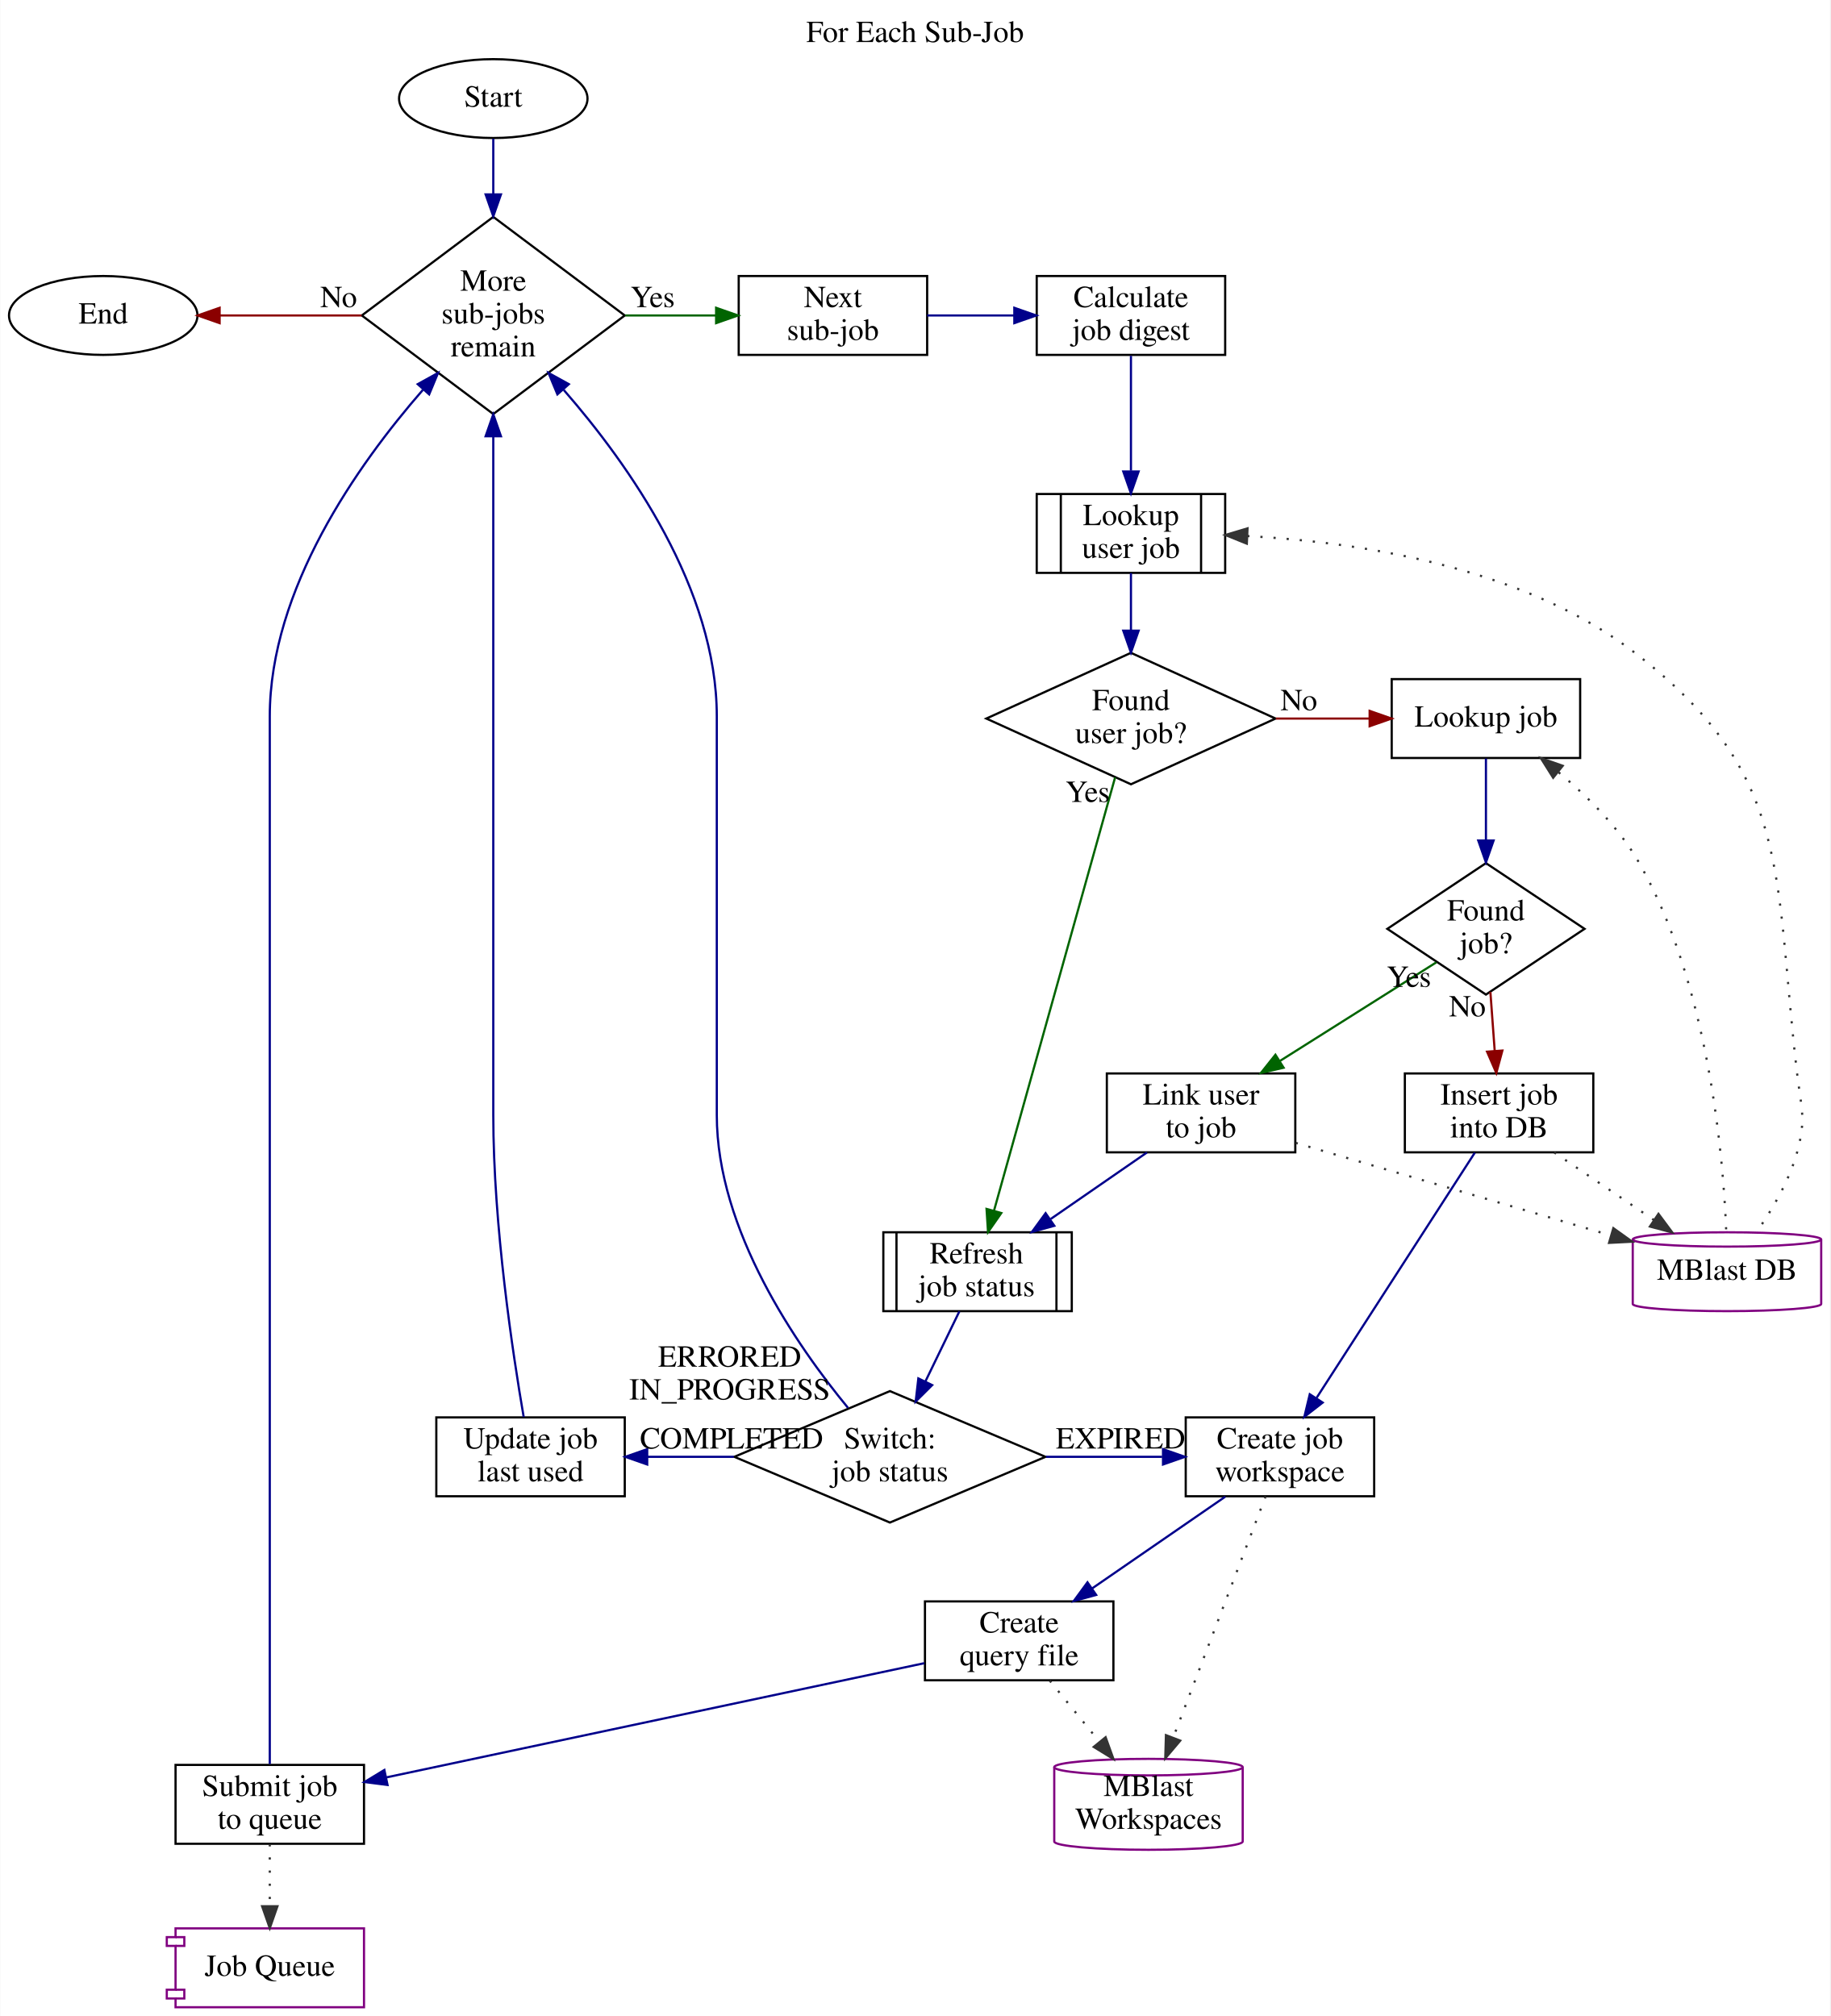
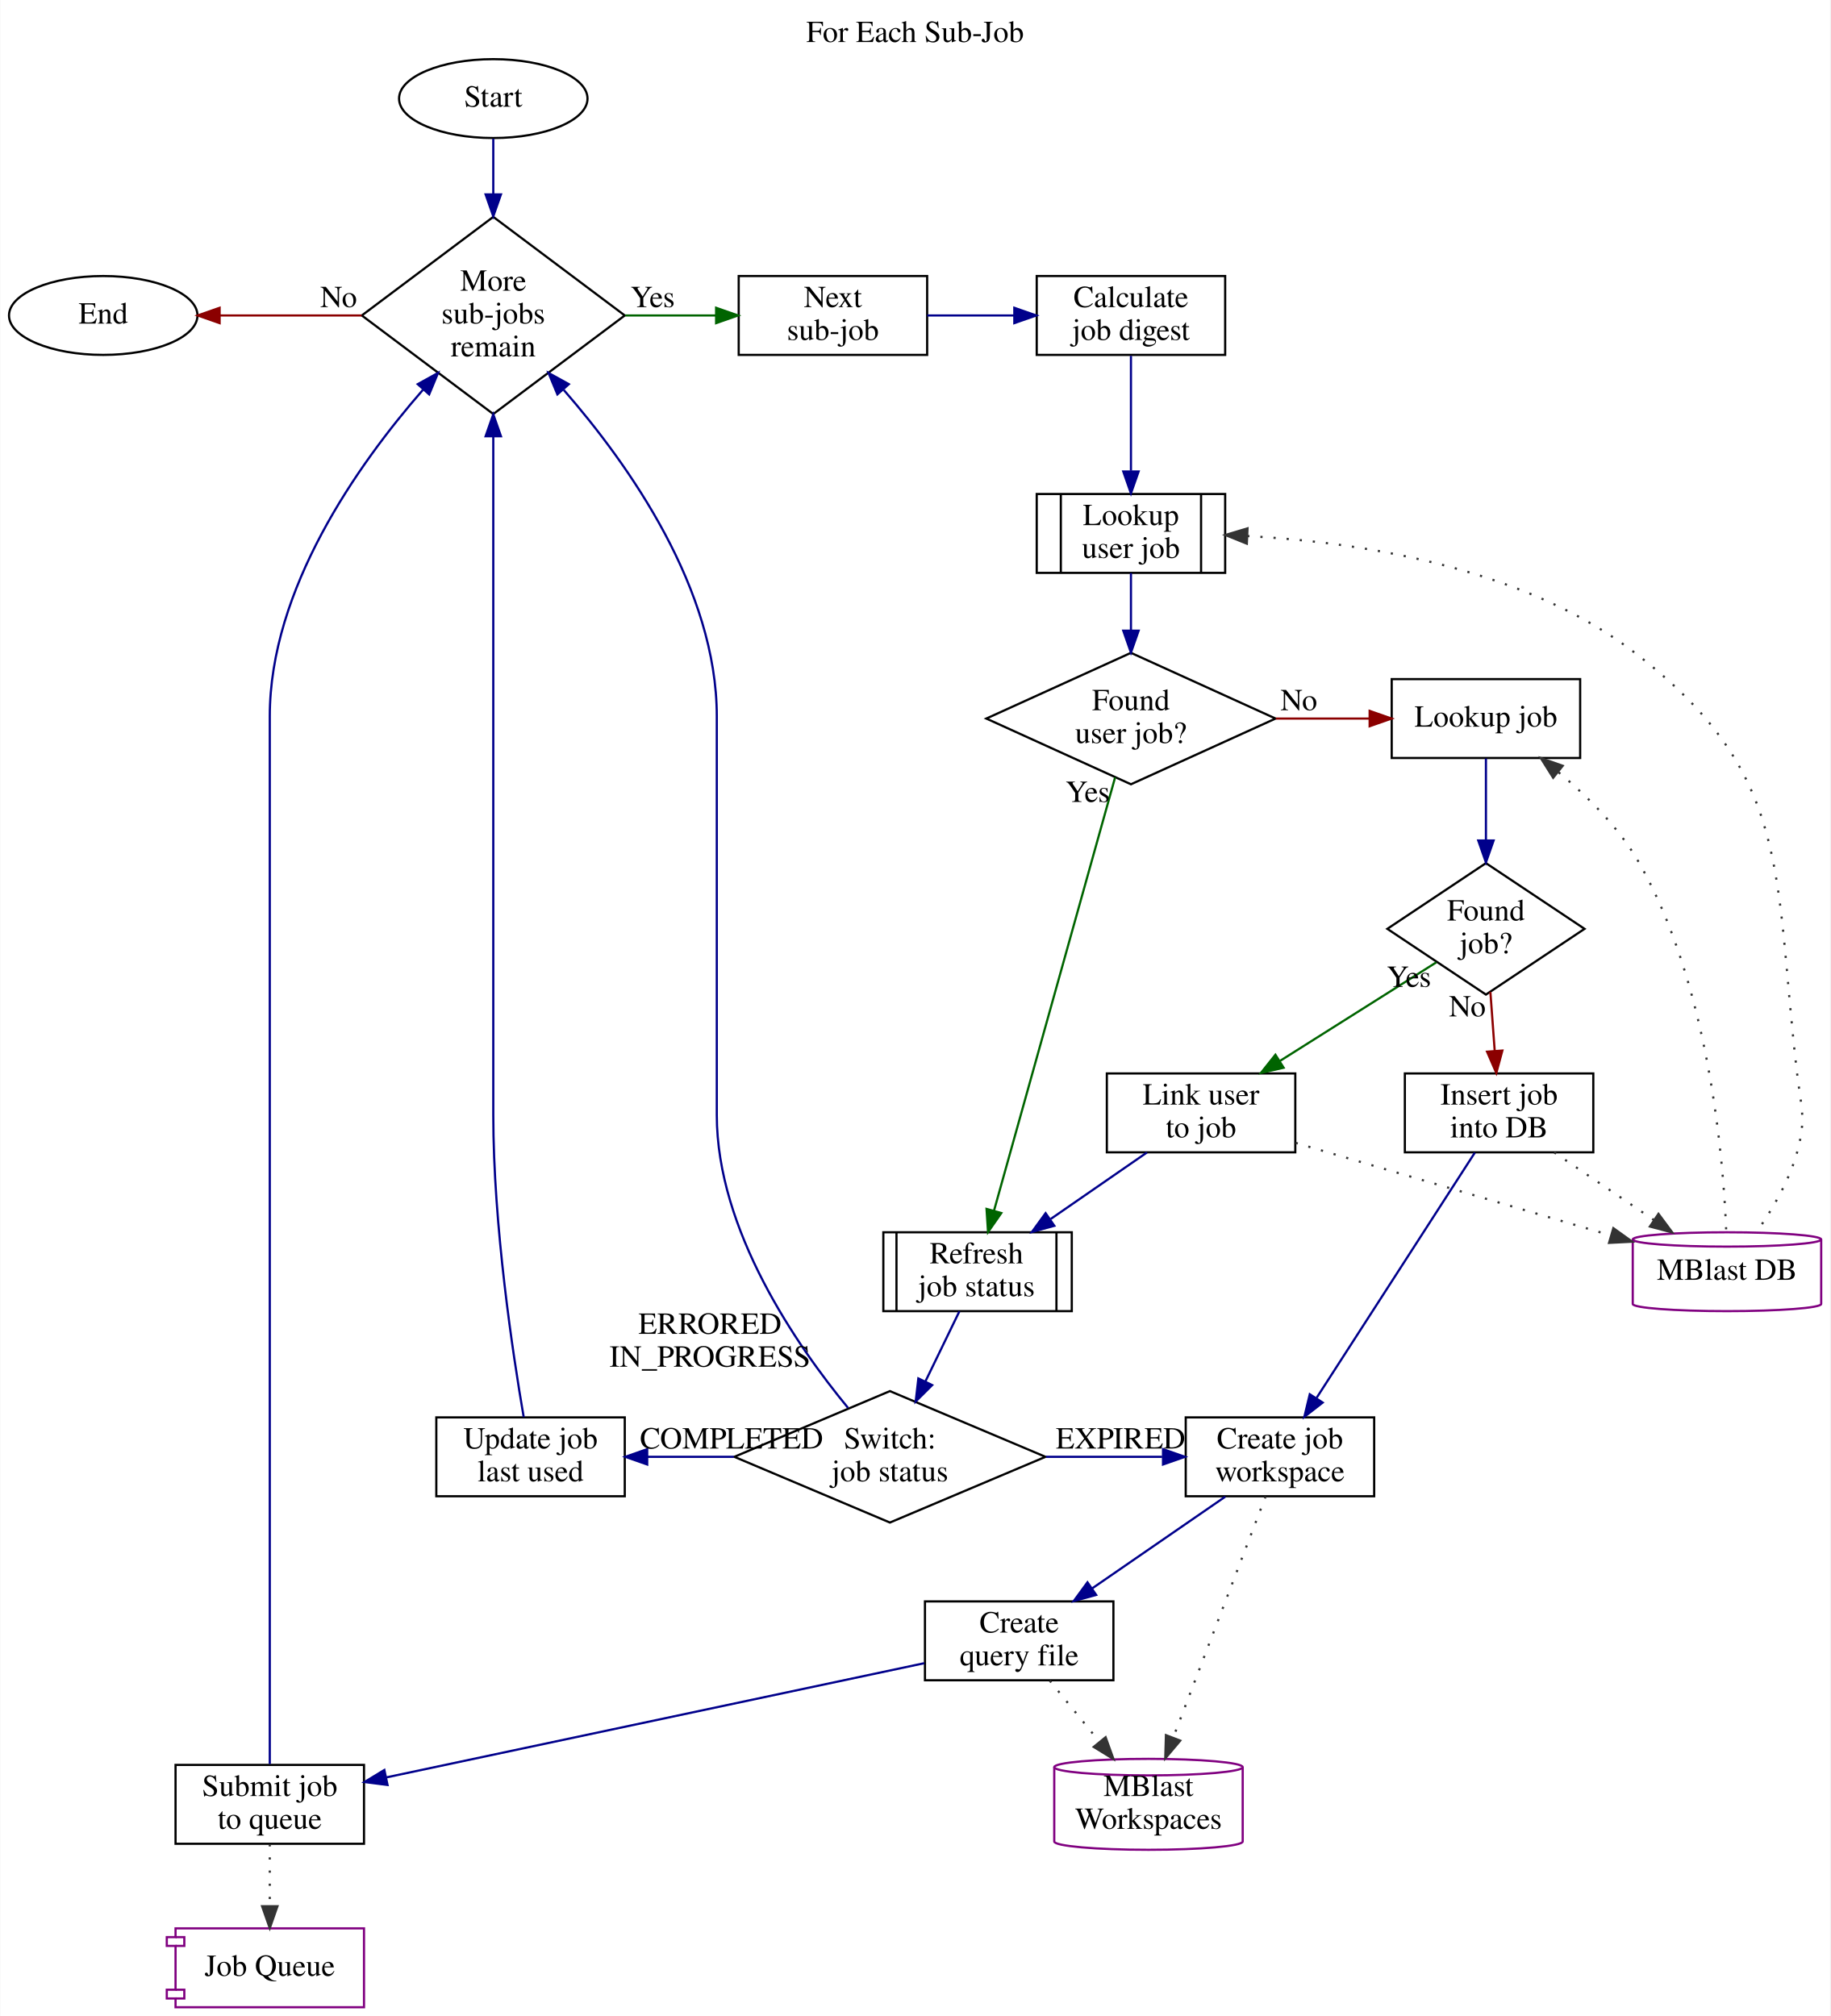
<svg xmlns="http://www.w3.org/2000/svg" width="835pt" height="920pt" viewBox="0.00 0.00 835.00 920.25">
  <g id="graph0" class="graph" transform="scale(1 1) rotate(0) translate(4 916.25)">
    <polygon fill="white" stroke="transparent" points="-4,4 -4,-916.25 831,-916.25 831,4 -4,4" />
    <text text-anchor="middle" x="413.5" y="-897.05" font-family="Times,serif" font-size="14.00">For Each Sub-Job</text>
    <g id="node1" class="node">
      <ellipse fill="none" stroke="black" cx="221" cy="-871.25" rx="43" ry="18" />
      <text text-anchor="middle" x="221" y="-867.55" font-family="Times,serif" font-size="14.00">Start</text>
    </g>
    <g id="node6" class="node">
      <polygon fill="none" stroke="black" points="221,-817.25 161,-772.25 221,-727.25 281,-772.25 221,-817.25" />
      <text text-anchor="middle" x="221" y="-783.55" font-family="Times,serif" font-size="14.00">More</text>
      <text text-anchor="middle" x="221" y="-768.55" font-family="Times,serif" font-size="14.00">sub-jobs</text>
      <text text-anchor="middle" x="221" y="-753.55" font-family="Times,serif" font-size="14.00">remain</text>
    </g>
    <g id="edge8" class="edge">
      <path fill="none" stroke="darkblue" d="M221,-852.91C221,-845.62 221,-836.72 221,-827.53" />
      <polygon fill="darkblue" stroke="darkblue" points="224.5,-827.51 221,-817.51 217.5,-827.51 224.5,-827.51" />
    </g>
    <g id="node2" class="node">
      <ellipse fill="none" stroke="black" cx="43" cy="-772.25" rx="43" ry="18" />
      <text text-anchor="middle" x="43" y="-768.55" font-family="Times,serif" font-size="14.00">End</text>
    </g>
    <g id="edge10" class="edge">
      <path fill="none" stroke="darkred" d="M96.34,-772.25C117.87,-772.25 139.4,-772.25 160.93,-772.25" />
      <polygon fill="darkred" stroke="darkred" points="96.11,-768.75 86.11,-772.25 96.11,-775.75 96.11,-768.75" />
      <text text-anchor="middle" x="150.43" y="-776.05" font-family="Times,serif" font-size="14.00">No</text>
    </g>
    <g id="node16" class="node">
      <polygon fill="none" stroke="black" points="162,-110.62 76,-110.62 76,-74.62 162,-74.62 162,-110.62" />
      <text text-anchor="middle" x="119" y="-96.42" font-family="Times,serif" font-size="14.00">Submit job</text>
      <text text-anchor="middle" x="119" y="-81.42" font-family="Times,serif" font-size="14.00">to queue</text>
    </g>
    <g id="node3" class="node">
      <path fill="none" stroke="purple" d="M827,-350.48C827,-352.28 807.73,-353.75 784,-353.75 760.27,-353.75 741,-352.28 741,-350.48 741,-350.48 741,-321.02 741,-321.02 741,-319.22 760.27,-317.75 784,-317.75 807.73,-317.75 827,-319.22 827,-321.02 827,-321.02 827,-350.48 827,-350.48" />
      <path fill="none" stroke="purple" d="M827,-350.48C827,-348.67 807.73,-347.2 784,-347.2 760.27,-347.2 741,-348.67 741,-350.48" />
      <text text-anchor="middle" x="784" y="-332.05" font-family="Times,serif" font-size="14.00">MBlast DB</text>
    </g>
    <g id="node4" class="node">
      <path fill="none" stroke="purple" d="M563,-109.6C563,-111.68 543.73,-113.38 520,-113.38 496.27,-113.38 477,-111.68 477,-109.6 477,-109.6 477,-75.65 477,-75.65 477,-73.57 496.27,-71.87 520,-71.87 543.73,-71.87 563,-73.57 563,-75.65 563,-75.65 563,-109.6 563,-109.6" />
      <path fill="none" stroke="purple" d="M563,-109.6C563,-107.52 543.73,-105.83 520,-105.83 496.27,-105.83 477,-107.52 477,-109.6" />
      <text text-anchor="middle" x="520" y="-96.42" font-family="Times,serif" font-size="14.00">MBlast</text>
      <text text-anchor="middle" x="520" y="-81.42" font-family="Times,serif" font-size="14.00">Workspaces</text>
    </g>
    <g id="node5" class="node">
      <polygon fill="none" stroke="purple" points="162,-36 76,-36 76,-32 72,-32 72,-28 76,-28 76,-8 72,-8 72,-4 76,-4 76,0 162,0 162,-36" />
      <polyline fill="none" stroke="purple" points="76,-32 80,-32 80,-28 76,-28 " />
      <polyline fill="none" stroke="purple" points="76,-8 80,-8 80,-4 76,-4 " />
      <text text-anchor="middle" x="119" y="-14.3" font-family="Times,serif" font-size="14.00">Job Queue</text>
    </g>
    <g id="node7" class="node">
      <polygon fill="none" stroke="black" points="419,-790.25 333,-790.25 333,-754.25 419,-754.25 419,-790.25" />
      <text text-anchor="middle" x="376" y="-776.05" font-family="Times,serif" font-size="14.00">Next</text>
      <text text-anchor="middle" x="376" y="-761.05" font-family="Times,serif" font-size="14.00">sub-job</text>
    </g>
    <g id="edge9" class="edge">
      <path fill="none" stroke="darkgreen" d="M281.24,-772.25C295.04,-772.25 308.84,-772.25 322.64,-772.25" />
      <polygon fill="darkgreen" stroke="darkgreen" points="322.69,-775.75 332.69,-772.25 322.69,-768.75 322.69,-775.75" />
      <text text-anchor="middle" x="293.74" y="-776.05" font-family="Times,serif" font-size="14.00">Yes</text>
    </g>
    <g id="node8" class="node">
      <polygon fill="none" stroke="black" points="555,-790.25 469,-790.25 469,-754.25 555,-754.25 555,-790.25" />
      <text text-anchor="middle" x="512" y="-776.05" font-family="Times,serif" font-size="14.00">Calculate</text>
      <text text-anchor="middle" x="512" y="-761.05" font-family="Times,serif" font-size="14.00">job digest</text>
    </g>
    <g id="edge11" class="edge">
      <path fill="none" stroke="darkblue" d="M419.03,-772.25C432.25,-772.25 445.46,-772.25 458.68,-772.25" />
      <polygon fill="darkblue" stroke="darkblue" points="458.78,-775.75 468.78,-772.25 458.78,-768.75 458.78,-775.75" />
    </g>
    <g id="node9" class="node">
      <polygon fill="none" stroke="black" points="469,-654.75 469,-690.75 555,-690.75 555,-654.75 469,-654.75" />
      <text text-anchor="middle" x="474.5" y="-669.05" font-family="Times,serif" font-size="14.00"> </text>
      <polyline fill="none" stroke="black" points="480,-654.75 480,-690.75 " />
      <text text-anchor="middle" x="512" y="-676.55" font-family="Times,serif" font-size="14.00">Lookup</text>
      <text text-anchor="middle" x="512" y="-661.55" font-family="Times,serif" font-size="14.00">user job</text>
      <polyline fill="none" stroke="black" points="544,-654.75 544,-690.75 " />
      <text text-anchor="middle" x="549.5" y="-669.05" font-family="Times,serif" font-size="14.00"> </text>
    </g>
    <g id="edge12" class="edge">
      <path fill="none" stroke="darkblue" d="M512,-753.82C512,-739.26 512,-718.24 512,-701.39" />
      <polygon fill="darkblue" stroke="darkblue" points="515.5,-701.03 512,-691.03 508.5,-701.03 515.5,-701.03" />
    </g>
    <g id="edge1" class="edge">
      <path fill="none" stroke="#333333" stroke-dasharray="1,5" d="M565.08,-671.57C615.42,-668.81 690.77,-657.64 742,-618.25 814.5,-562.5 805.27,-517.07 816,-426.25 817.88,-410.36 820.26,-405.67 816,-390.25 812.37,-377.11 804.56,-363.94 797.57,-353.96" />
      <polygon fill="#333333" stroke="#333333" points="564.88,-668.08 555.05,-672.03 565.2,-675.07 564.88,-668.08" />
    </g>
    <g id="node10" class="node">
      <polygon fill="none" stroke="black" points="512,-618.25 446,-588.25 512,-558.25 578,-588.25 512,-618.25" />
      <text text-anchor="middle" x="512" y="-592.05" font-family="Times,serif" font-size="14.00">Found</text>
      <text text-anchor="middle" x="512" y="-577.05" font-family="Times,serif" font-size="14.00">user job?</text>
    </g>
    <g id="edge13" class="edge">
      <path fill="none" stroke="darkblue" d="M512,-654.66C512,-647.04 512,-637.74 512,-628.56" />
      <polygon fill="darkblue" stroke="darkblue" points="515.5,-628.35 512,-618.35 508.5,-628.35 515.5,-628.35" />
    </g>
    <g id="node11" class="node">
      <polygon fill="none" stroke="black" points="717,-606.25 631,-606.25 631,-570.25 717,-570.25 717,-606.25" />
      <text text-anchor="middle" x="674" y="-584.55" font-family="Times,serif" font-size="14.00">Lookup job</text>
    </g>
    <g id="edge15" class="edge">
      <path fill="none" stroke="darkred" d="M578.13,-588.25C592.29,-588.25 606.46,-588.25 620.62,-588.25" />
      <polygon fill="darkred" stroke="darkred" points="620.93,-591.75 630.93,-588.25 620.93,-584.75 620.93,-591.75" />
      <text text-anchor="middle" x="588.63" y="-592.05" font-family="Times,serif" font-size="14.00">No</text>
    </g>
    <g id="node18" class="node">
      <polygon fill="none" stroke="black" points="399,-317.75 399,-353.75 485,-353.75 485,-317.75 399,-317.75" />
      <text text-anchor="middle" x="402" y="-332.05" font-family="Times,serif" font-size="14.00"> </text>
      <polyline fill="none" stroke="black" points="405,-317.75 405,-353.75 " />
      <text text-anchor="middle" x="441.5" y="-339.55" font-family="Times,serif" font-size="14.00">Refresh</text>
      <text text-anchor="middle" x="441.5" y="-324.55" font-family="Times,serif" font-size="14.00">job status</text>
      <polyline fill="none" stroke="black" points="478,-317.75 478,-353.75 " />
      <text text-anchor="middle" x="481.5" y="-332.05" font-family="Times,serif" font-size="14.00"> </text>
    </g>
    <g id="edge14" class="edge">
      <path fill="none" stroke="darkgreen" d="M504.77,-561.39C491.43,-513.64 463.06,-412.11 449.51,-363.62" />
      <polygon fill="darkgreen" stroke="darkgreen" points="452.84,-362.53 446.78,-353.84 446.1,-364.41 452.84,-362.53" />
      <text text-anchor="middle" x="492.27" y="-550.19" font-family="Times,serif" font-size="14.00">Yes</text>
    </g>
    <g id="edge2" class="edge">
      <path fill="none" stroke="#333333" stroke-dasharray="1,5" d="M707.18,-563.7C720.53,-552.59 734.9,-538.24 744,-522.25 775.78,-466.42 782.35,-388.01 783.68,-353.82" />
      <polygon fill="#333333" stroke="#333333" points="704.68,-561.22 699.05,-570.19 709.05,-566.69 704.68,-561.22" />
    </g>
    <g id="node12" class="node">
      <polygon fill="none" stroke="black" points="674,-522.25 629,-492.25 674,-462.25 719,-492.25 674,-522.25" />
      <text text-anchor="middle" x="674" y="-496.05" font-family="Times,serif" font-size="14.00">Found</text>
      <text text-anchor="middle" x="674" y="-481.05" font-family="Times,serif" font-size="14.00">job?</text>
    </g>
    <g id="edge16" class="edge">
      <path fill="none" stroke="darkblue" d="M674,-570.01C674,-559.55 674,-545.76 674,-532.75" />
      <polygon fill="darkblue" stroke="darkblue" points="677.5,-532.57 674,-522.57 670.5,-532.57 677.5,-532.57" />
    </g>
    <g id="node13" class="node">
      <polygon fill="none" stroke="black" points="723,-426.25 637,-426.25 637,-390.25 723,-390.25 723,-426.25" />
      <text text-anchor="middle" x="680" y="-412.05" font-family="Times,serif" font-size="14.00">Insert job</text>
      <text text-anchor="middle" x="680" y="-397.05" font-family="Times,serif" font-size="14.00">into DB</text>
    </g>
    <g id="edge18" class="edge">
      <path fill="none" stroke="darkred" d="M676.03,-463.49C676.67,-454.77 677.37,-445.15 678.01,-436.47" />
      <polygon fill="darkred" stroke="darkred" points="681.5,-436.69 678.74,-426.46 674.52,-436.18 681.5,-436.69" />
      <text text-anchor="middle" x="665.53" y="-452.29" font-family="Times,serif" font-size="14.00">No</text>
    </g>
    <g id="node20" class="node">
      <polygon fill="none" stroke="black" points="587,-426.25 501,-426.25 501,-390.25 587,-390.25 587,-426.25" />
      <text text-anchor="middle" x="544" y="-412.05" font-family="Times,serif" font-size="14.00">Link user</text>
      <text text-anchor="middle" x="544" y="-397.05" font-family="Times,serif" font-size="14.00">to job</text>
    </g>
    <g id="edge17" class="edge">
      <path fill="none" stroke="darkgreen" d="M651.36,-476.97C631.7,-464.57 602.9,-446.4 580.08,-432.01" />
      <polygon fill="darkgreen" stroke="darkgreen" points="581.67,-428.87 571.34,-426.5 577.93,-434.79 581.67,-428.87" />
      <text text-anchor="middle" x="638.86" y="-465.77" font-family="Times,serif" font-size="14.00">Yes</text>
    </g>
    <g id="edge3" class="edge">
      <path fill="none" stroke="#333333" stroke-dasharray="1,5" d="M705.18,-390.18C718.84,-380.92 735.92,-369.34 750.68,-359.34" />
      <polygon fill="#333333" stroke="#333333" points="752.74,-362.17 759.06,-353.66 748.82,-356.37 752.74,-362.17" />
    </g>
    <g id="node14" class="node">
      <polygon fill="none" stroke="black" points="623,-269.25 537,-269.25 537,-233.25 623,-233.25 623,-269.25" />
      <text text-anchor="middle" x="580" y="-255.05" font-family="Times,serif" font-size="14.00">Create job</text>
      <text text-anchor="middle" x="580" y="-240.05" font-family="Times,serif" font-size="14.00">workspace</text>
    </g>
    <g id="edge19" class="edge">
      <path fill="none" stroke="darkblue" d="M668.92,-390.07C651.42,-362.95 617.29,-310.05 596.78,-278.26" />
      <polygon fill="darkblue" stroke="darkblue" points="599.5,-276.01 591.13,-269.51 593.61,-279.81 599.5,-276.01" />
    </g>
    <g id="edge5" class="edge">
      <path fill="none" stroke="#333333" stroke-dasharray="1,5" d="M573.46,-233.19C563.34,-206.75 543.72,-155.54 531.27,-123.05" />
      <polygon fill="#333333" stroke="#333333" points="534.5,-121.7 527.66,-113.61 527.97,-124.2 534.5,-121.7" />
    </g>
    <g id="node15" class="node">
      <polygon fill="none" stroke="black" points="504,-185.25 418,-185.25 418,-149.25 504,-149.25 504,-185.25" />
      <text text-anchor="middle" x="461" y="-171.05" font-family="Times,serif" font-size="14.00">Create</text>
      <text text-anchor="middle" x="461" y="-156.05" font-family="Times,serif" font-size="14.00">query file</text>
    </g>
    <g id="edge25" class="edge">
      <path fill="none" stroke="darkblue" d="M555.05,-233.06C537.44,-220.92 513.65,-204.53 494.4,-191.26" />
      <polygon fill="darkblue" stroke="darkblue" points="496.13,-188.21 485.91,-185.42 492.16,-193.97 496.13,-188.21" />
    </g>
    <g id="edge6" class="edge">
      <path fill="none" stroke="#333333" stroke-dasharray="1,5" d="M474.98,-149.04C481.73,-140.73 489.99,-130.56 497.59,-121.22" />
      <polygon fill="#333333" stroke="#333333" points="500.44,-123.25 504.03,-113.28 495.01,-118.83 500.44,-123.25" />
    </g>
    <g id="edge26" class="edge">
      <path fill="none" stroke="darkblue" d="M417.69,-157.05C355.2,-143.78 239.86,-119.29 172.25,-104.93" />
      <polygon fill="darkblue" stroke="darkblue" points="172.74,-101.46 162.23,-102.81 171.29,-108.31 172.74,-101.46" />
    </g>
    <g id="edge7" class="edge">
      <path fill="none" stroke="#333333" stroke-dasharray="1,5" d="M119,-74.41C119,-66 119,-55.68 119,-46.23" />
      <polygon fill="#333333" stroke="#333333" points="122.5,-46.09 119,-36.09 115.5,-46.09 122.5,-46.09" />
    </g>
    <g id="edge27" class="edge">
      <path fill="none" stroke="darkblue" d="M119,-111.01C119,-139.91 119,-199.67 119,-250.25 119,-589.25 119,-589.25 119,-589.25 119,-647.26 158.92,-703.92 188.82,-738.22" />
      <polygon fill="darkblue" stroke="darkblue" points="186.52,-740.89 195.79,-746.02 191.74,-736.23 186.52,-740.89" />
    </g>
    <g id="node17" class="node">
      <polygon fill="none" stroke="black" points="281,-269.25 195,-269.25 195,-233.25 281,-233.25 281,-269.25" />
      <text text-anchor="middle" x="238" y="-255.05" font-family="Times,serif" font-size="14.00">Update job</text>
      <text text-anchor="middle" x="238" y="-240.05" font-family="Times,serif" font-size="14.00">last used</text>
    </g>
    <g id="edge28" class="edge">
      <path fill="none" stroke="darkblue" d="M234.88,-269.39C229.97,-297.89 221,-356.9 221,-407.25 221,-589.25 221,-589.25 221,-589.25 221,-632.1 221,-680.62 221,-716.79" />
      <polygon fill="darkblue" stroke="darkblue" points="217.5,-717.12 221,-727.12 224.5,-717.12 217.5,-717.12" />
    </g>
    <g id="node19" class="node">
      <polygon fill="none" stroke="black" points="402,-281.25 331,-251.25 402,-221.25 473,-251.25 402,-281.25" />
      <text text-anchor="middle" x="402" y="-255.05" font-family="Times,serif" font-size="14.00">Switch:</text>
      <text text-anchor="middle" x="402" y="-240.05" font-family="Times,serif" font-size="14.00">job status</text>
    </g>
    <g id="edge23" class="edge">
      <path fill="none" stroke="darkblue" d="M291.3,-251.25C304.46,-251.25 317.62,-251.25 330.77,-251.25" />
      <polygon fill="darkblue" stroke="darkblue" points="291.24,-247.75 281.24,-251.25 291.24,-254.75 291.24,-247.75" />
      <text text-anchor="middle" x="329.74" y="-255.05" font-family="Times,serif" font-size="14.00">COMPLETED</text>
    </g>
    <g id="edge21" class="edge">
      <path fill="none" stroke="darkblue" d="M433.71,-317.66C429.21,-308.36 423.48,-296.55 418.13,-285.52" />
      <polygon fill="darkblue" stroke="darkblue" points="421.28,-283.99 413.77,-276.52 414.98,-287.04 421.28,-283.99" />
    </g>
    <g id="edge22" class="edge">
      <path fill="none" stroke="darkblue" d="M382.88,-273.6C359.5,-301.98 323,-354.7 323,-407.25 323,-589.25 323,-589.25 323,-589.25 323,-647.26 283.08,-703.92 253.18,-738.22" />
      <polygon fill="darkblue" stroke="darkblue" points="250.26,-736.23 246.21,-746.02 255.48,-740.89 250.26,-736.23" />
-       <text text-anchor="middle" x="328.88" y="-292.4" font-family="Times,serif" font-size="14.00">ERRORED</text>
-       <text text-anchor="middle" x="328.88" y="-277.4" font-family="Times,serif" font-size="14.00">IN_PROGRESS</text>
+       <text text-anchor="middle" x="319.88" y="-307.4" font-family="Times,serif" font-size="14.00">ERRORED   </text>
+       <text text-anchor="middle" x="319.88" y="-292.4" font-family="Times,serif" font-size="14.00">IN_PROGRESS    </text>
+       <text text-anchor="middle" x="319.88" y="-277.4" font-family="Times,serif" font-size="14.00"> </text>
    </g>
    <g id="edge24" class="edge">
      <path fill="none" stroke="darkblue" d="M473.27,-251.25C490.93,-251.25 508.59,-251.25 526.24,-251.25" />
      <polygon fill="darkblue" stroke="darkblue" points="526.64,-254.75 536.64,-251.25 526.64,-247.75 526.64,-254.75" />
      <text text-anchor="middle" x="507.27" y="-255.05" font-family="Times,serif" font-size="14.00">EXPIRED</text>
    </g>
    <g id="edge4" class="edge">
      <path fill="none" stroke="#333333" stroke-dasharray="1,5" d="M587.18,-394.56C627.5,-382.72 687.77,-365.02 730.99,-352.32" />
      <polygon fill="#333333" stroke="#333333" points="732.15,-355.63 740.76,-349.45 730.18,-348.91 732.15,-355.63" />
    </g>
    <g id="edge20" class="edge">
      <path fill="none" stroke="darkblue" d="M519.31,-390.18C506.13,-381.07 489.71,-369.73 475.41,-359.84" />
      <polygon fill="darkblue" stroke="darkblue" points="477.03,-356.71 466.82,-353.9 473.05,-362.47 477.03,-356.71" />
    </g>
  </g>
</svg>
